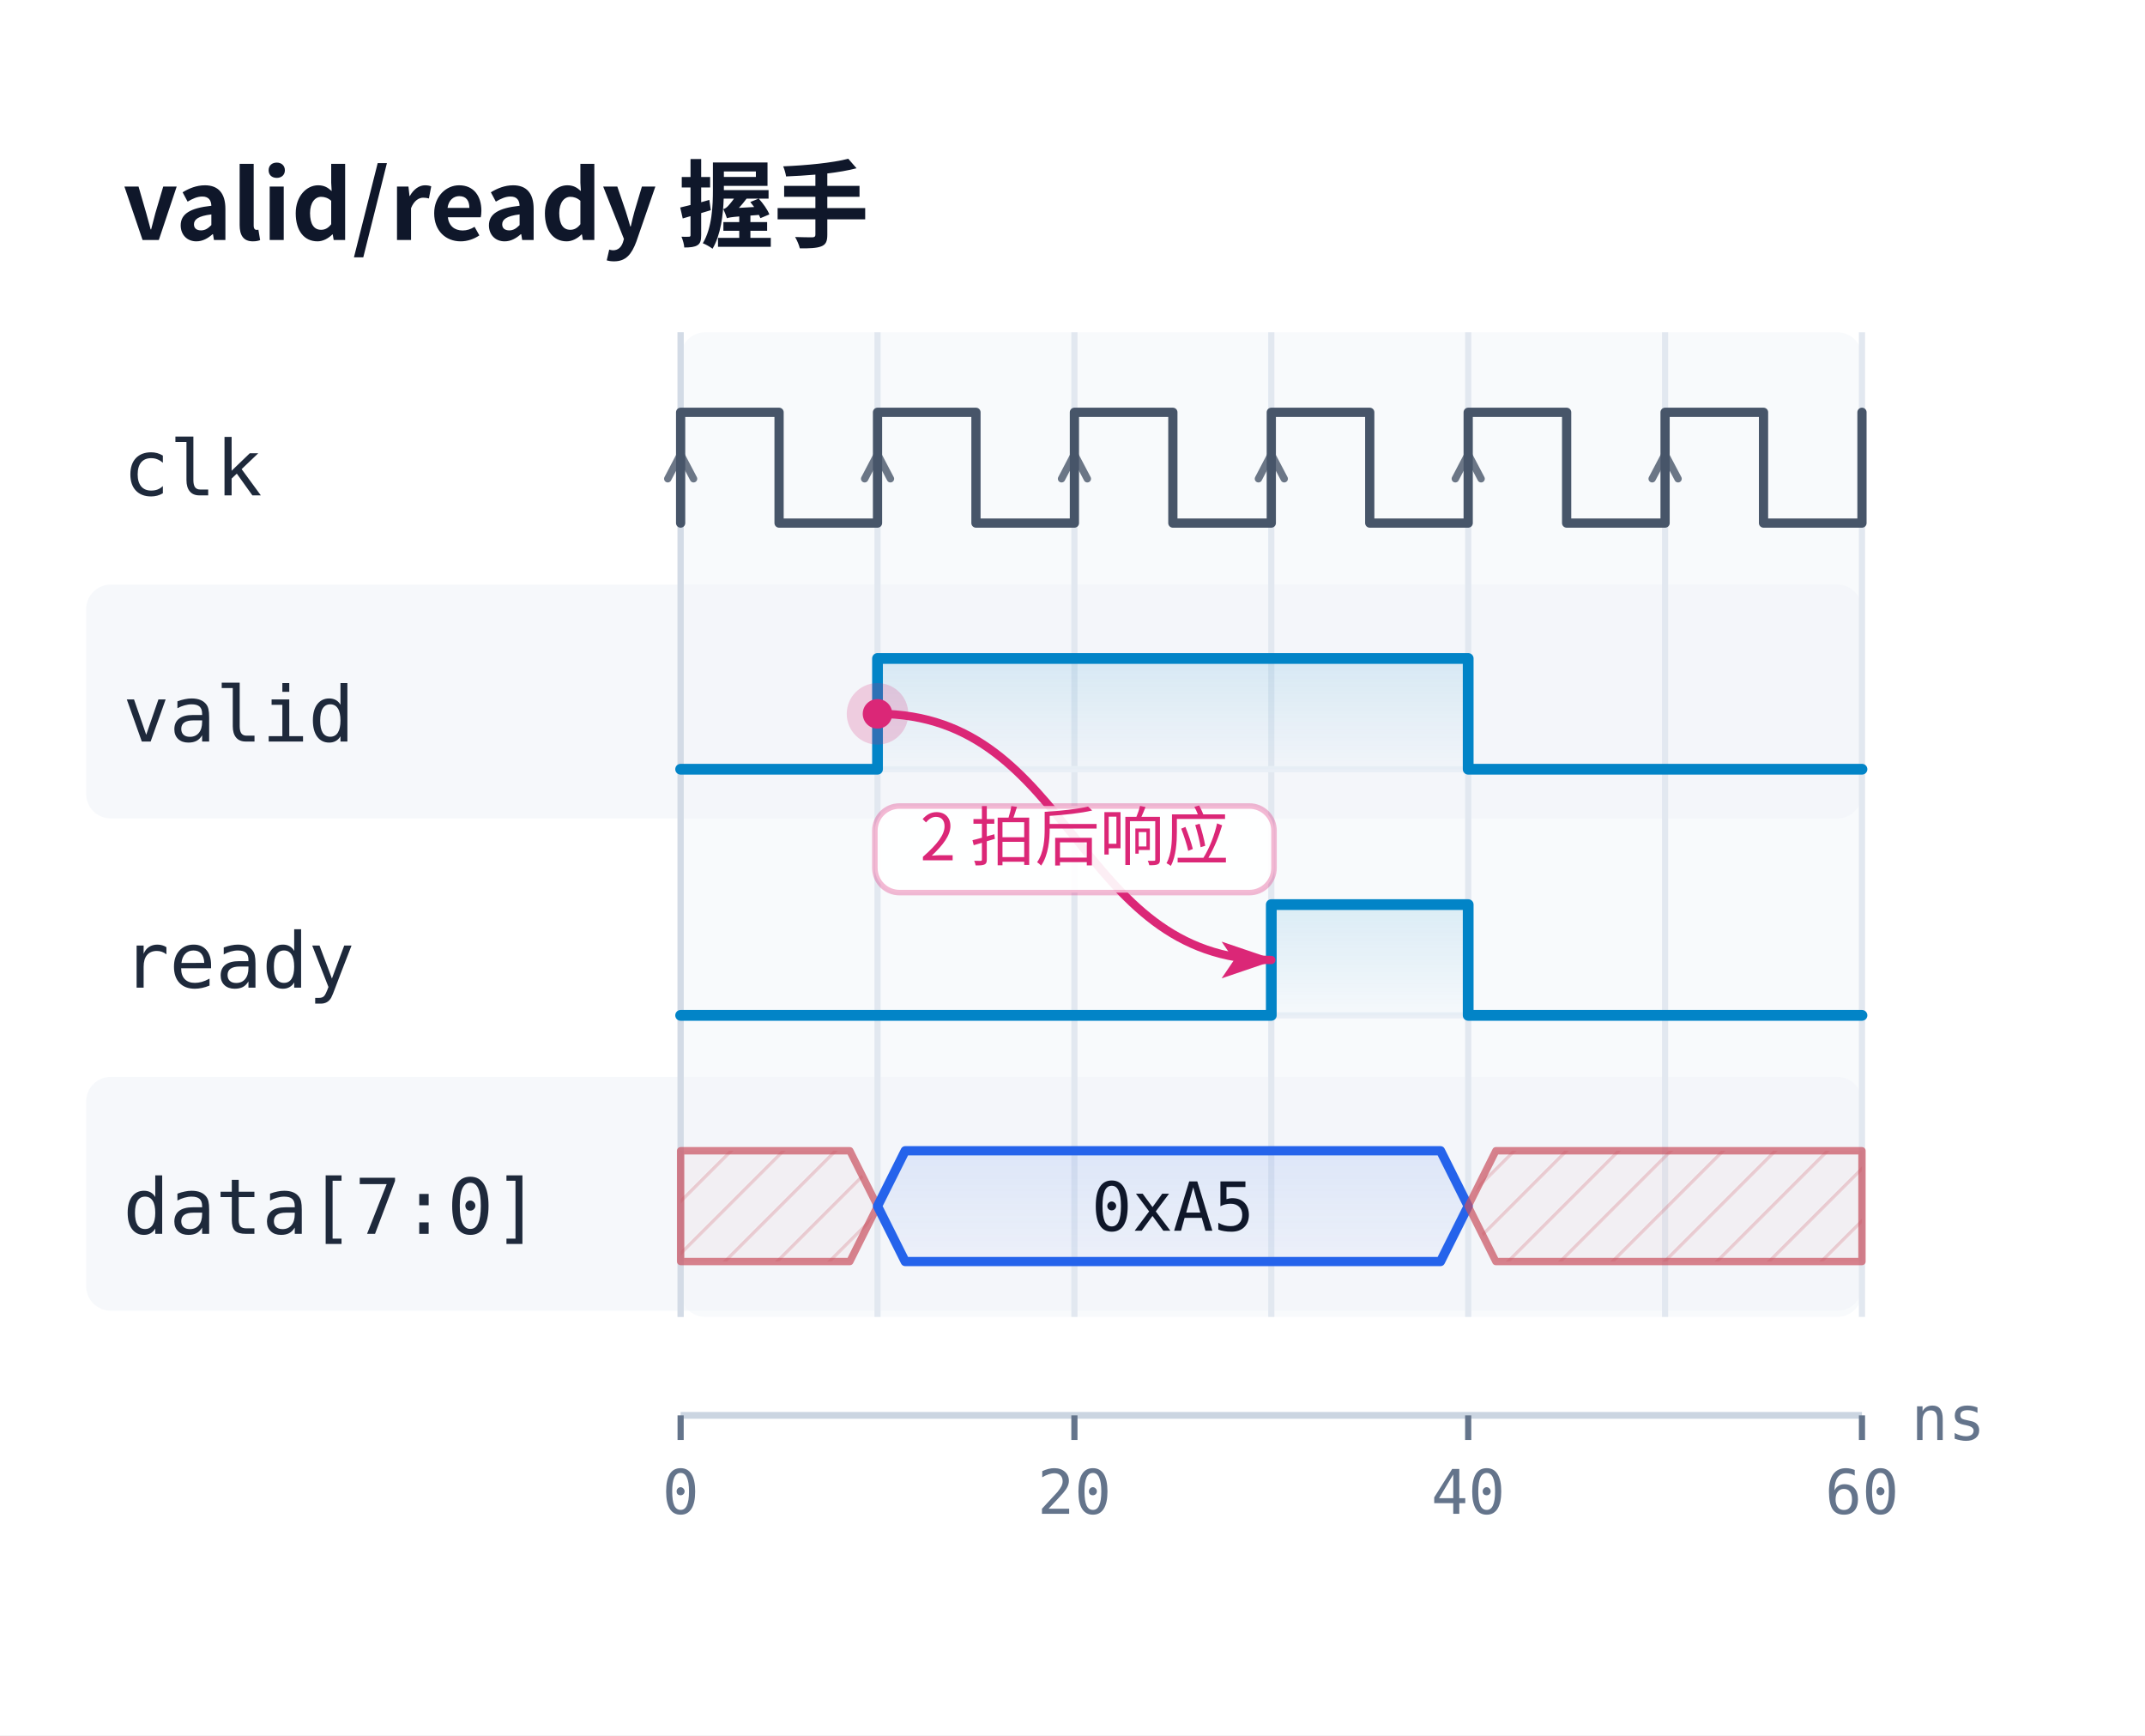
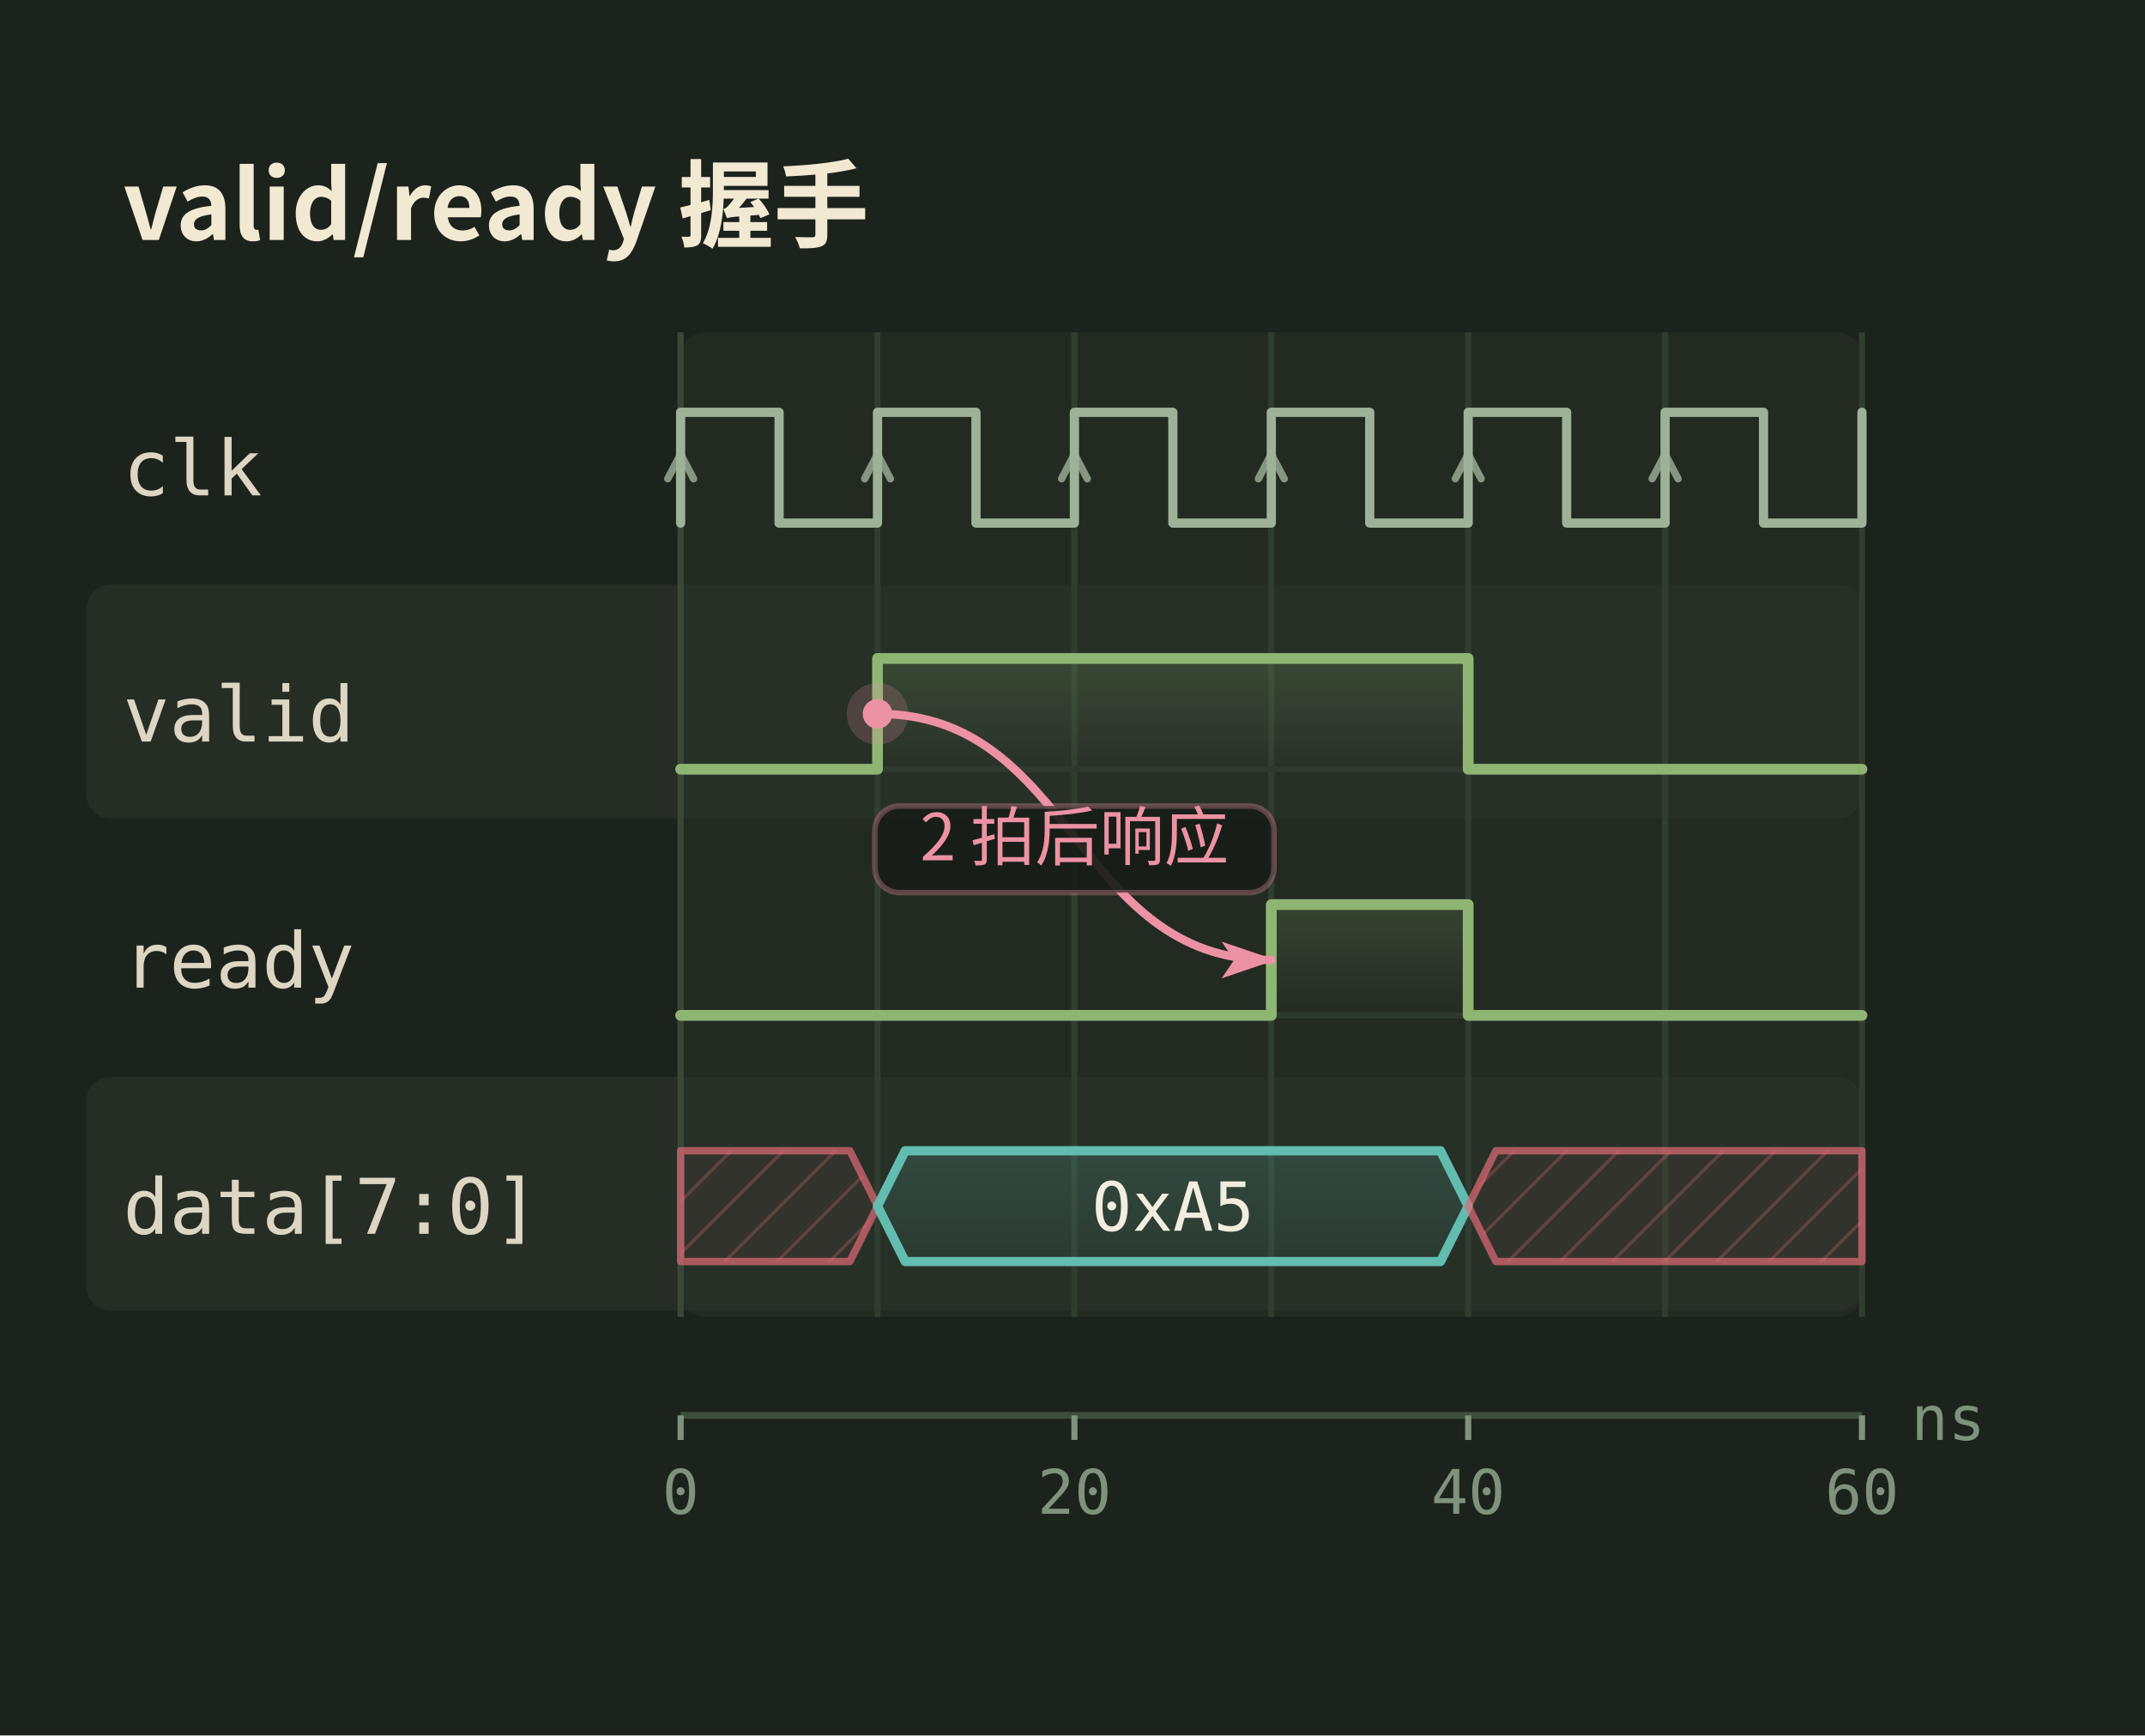
<svg xmlns="http://www.w3.org/2000/svg" width="348.62" height="282" viewBox="0 0 348.62 282">
  <defs>
-     <linearGradient id="wv-light-hi-grad" x1="0" y1="0" x2="0" y2="1">
-       <stop offset="0%" stop-color="#0284c7" stop-opacity="0.12" />
-       <stop offset="100%" stop-color="#0284c7" stop-opacity="0.01" />
+     <linearGradient id="wv-bamboo-hi-grad" x1="0" y1="0" x2="0" y2="1">
+       <stop offset="0%" stop-color="#8fb573" stop-opacity="0.18" />
+       <stop offset="100%" stop-color="#8fb573" stop-opacity="0.01" />
    </linearGradient>
-     <linearGradient id="wv-light-bus-grad" x1="0" y1="0" x2="0" y2="1">
-       <stop offset="0%" stop-color="#2563eb" stop-opacity="0.11" />
-       <stop offset="100%" stop-color="#2563eb" stop-opacity="0.04" />
+     <linearGradient id="wv-bamboo-bus-grad" x1="0" y1="0" x2="0" y2="1">
+       <stop offset="0%" stop-color="#62bdb0" stop-opacity="0.18" />
+       <stop offset="100%" stop-color="#62bdb0" stop-opacity="0.07" />
    </linearGradient>
-     <pattern id="wv-light-hatch" width="6" height="6" patternUnits="userSpaceOnUse" patternTransform="rotate(45)">
-       <rect width="6" height="6" fill="#c9515e" fill-opacity="0.04" />
-       <line x1="0" y1="0" x2="0" y2="6" stroke="#c9515e" stroke-width="1.05" stroke-opacity="0.22" />
+     <pattern id="wv-bamboo-hatch" width="6" height="6" patternUnits="userSpaceOnUse" patternTransform="rotate(45)">
+       <rect width="6" height="6" fill="#e06c75" fill-opacity="0.06" />
+       <line x1="0" y1="0" x2="0" y2="6" stroke="#e06c75" stroke-width="1.05" stroke-opacity="0.28" />
    </pattern>
-     <marker id="wv-light-ah" viewBox="0 0 10 10" refX="9.2" refY="5" markerWidth="6.5" markerHeight="6.5" orient="auto">
-       <path d="M0,1.6 L10,5 L0,8.4 L2.3,5 z" fill="#db2777" />
+     <marker id="wv-bamboo-ah" viewBox="0 0 10 10" refX="9.2" refY="5" markerWidth="6.5" markerHeight="6.5" orient="auto">
+       <path d="M0,1.6 L10,5 L0,8.4 L2.3,5 z" fill="#ed92a5" />
    </marker>
-     <marker id="wv-light-mh" viewBox="0 0 10 10" refX="9.2" refY="5" markerWidth="6.5" markerHeight="6.5" orient="auto-start-reverse">
-       <path d="M0,1.6 L10,5 L0,8.4 L2.3,5 z" fill="#059669" />
+     <marker id="wv-bamboo-mh" viewBox="0 0 10 10" refX="9.2" refY="5" markerWidth="6.5" markerHeight="6.5" orient="auto-start-reverse">
+       <path d="M0,1.6 L10,5 L0,8.4 L2.3,5 z" fill="#6cb6eb" />
    </marker>
  </defs>
-   <rect width="100%" height="100%" fill="#ffffff" />
-   <text x="20" y="39" fill="#0f172a" font-size="15.5" font-family="-apple-system, BlinkMacSystemFont, 'SF Pro Text', 'PingFang SC', 'Hiragino Sans GB', 'Noto Sans CJK SC', 'Microsoft YaHei', Helvetica, Arial, sans-serif" text-anchor="start" font-weight="600">valid/ready 握手</text>
-   <rect x="110.62" y="54" width="192" height="160" rx="4" fill="#f8fafc" />
-   <rect x="14" y="95" width="288.62" height="38" rx="4" fill="#f1f5f9" fill-opacity="0.65" />
-   <rect x="14" y="175" width="288.62" height="38" rx="4" fill="#f1f5f9" fill-opacity="0.65" />
-   <line x1="110.62" y1="54" x2="110.62" y2="214" stroke="#e2e8f0" stroke-width="1" />
-   <line x1="142.62" y1="54" x2="142.62" y2="214" stroke="#e2e8f0" stroke-width="1" />
-   <line x1="174.62" y1="54" x2="174.62" y2="214" stroke="#e2e8f0" stroke-width="1" />
-   <line x1="206.62" y1="54" x2="206.62" y2="214" stroke="#e2e8f0" stroke-width="1" />
-   <line x1="238.62" y1="54" x2="238.62" y2="214" stroke="#e2e8f0" stroke-width="1" />
-   <line x1="270.62" y1="54" x2="270.62" y2="214" stroke="#e2e8f0" stroke-width="1" />
-   <line x1="302.62" y1="54" x2="302.62" y2="214" stroke="#e2e8f0" stroke-width="1" />
-   <line x1="110.62" y1="54" x2="110.62" y2="214" stroke="#cbd5e1" stroke-width="1" stroke-opacity="0.65" />
-   <text x="20" y="80.5" fill="#1e293b" font-size="12.5" font-family="'SF Mono', 'JetBrains Mono', Menlo, Consolas, 'DejaVu Sans Mono', 'PingFang SC', 'Hiragino Sans GB', 'Noto Sans CJK SC', monospace" text-anchor="start">clk</text>
-   <text x="20" y="120.5" fill="#1e293b" font-size="12.5" font-family="'SF Mono', 'JetBrains Mono', Menlo, Consolas, 'DejaVu Sans Mono', 'PingFang SC', 'Hiragino Sans GB', 'Noto Sans CJK SC', monospace" text-anchor="start">valid</text>
-   <text x="20" y="160.5" fill="#1e293b" font-size="12.5" font-family="'SF Mono', 'JetBrains Mono', Menlo, Consolas, 'DejaVu Sans Mono', 'PingFang SC', 'Hiragino Sans GB', 'Noto Sans CJK SC', monospace" text-anchor="start">ready</text>
-   <text x="20" y="200.5" fill="#1e293b" font-size="12.5" font-family="'SF Mono', 'JetBrains Mono', Menlo, Consolas, 'DejaVu Sans Mono', 'PingFang SC', 'Hiragino Sans GB', 'Noto Sans CJK SC', monospace" text-anchor="start">data[7:0]</text>
-   <path d="M110.62,85H110.62V67H126.62V85H142.62V67H158.62V85H174.62V67H190.62V85H206.62V67H222.62V85H238.62V67H254.62V85H270.62V67H286.62V85H302.62V67H302.62" fill="none" stroke="#475569" stroke-width="1.5" stroke-linejoin="round" stroke-linecap="round" />
-   <path d="M108.53,77.8 L110.62,73.8 L112.72,77.8 M140.53,77.8 L142.62,73.8 L144.72,77.8 M172.53,77.8 L174.62,73.8 L176.72,77.8 M204.53,77.8 L206.62,73.8 L208.72,77.8 M236.53,77.8 L238.62,73.8 L240.72,77.8 M268.52,77.8 L270.62,73.8 L272.73,77.8" fill="none" stroke="#475569" stroke-width="1.2" stroke-linecap="round" stroke-linejoin="round" stroke-opacity="0.8" />
-   <line x1="110.62" y1="125" x2="302.62" y2="125" stroke="#e9eff6" stroke-width="1" />
-   <rect x="142.62" y="107" width="96" height="18" fill="url(#wv-light-hi-grad)" stroke="none" />
-   <path d="M110.62,125 H142.62 V107 H238.62 V125 H302.62" fill="none" stroke="#0284c7" stroke-width="1.75" stroke-linejoin="round" stroke-linecap="round" />
-   <line x1="110.62" y1="165" x2="302.62" y2="165" stroke="#e9eff6" stroke-width="1" />
-   <rect x="206.62" y="147" width="32" height="18" fill="url(#wv-light-hi-grad)" stroke="none" />
-   <path d="M110.62,165 H206.62 V147 H238.62 V165 H302.62" fill="none" stroke="#0284c7" stroke-width="1.75" stroke-linejoin="round" stroke-linecap="round" />
-   <polygon points="110.62,187 138.12,187 142.62,196 138.12,205 110.62,205" fill="url(#wv-light-hatch)" stroke="#c9515e" stroke-opacity="0.7" stroke-width="1.2" stroke-linejoin="round" />
-   <polygon points="142.62,196 147.12,187 234.12,187 238.62,196 234.12,205 147.12,205" fill="url(#wv-light-bus-grad)" stroke="#2563eb" stroke-width="1.5" stroke-linejoin="round" />
-   <text x="190.62" y="200" fill="#0f172a" font-size="11" font-family="'SF Mono', 'JetBrains Mono', Menlo, Consolas, 'DejaVu Sans Mono', 'PingFang SC', 'Hiragino Sans GB', 'Noto Sans CJK SC', monospace" text-anchor="middle" font-weight="500">0xA5</text>
-   <polygon points="238.62,196 243.12,187 302.62,187 302.62,205 243.12,205" fill="url(#wv-light-hatch)" stroke="#c9515e" stroke-opacity="0.7" stroke-width="1.2" stroke-linejoin="round" />
-   <line x1="110.62" y1="230" x2="302.62" y2="230" stroke="#cbd5e1" stroke-width="1.1" />
-   <line x1="110.62" y1="230" x2="110.62" y2="234" stroke="#64748b" stroke-width="1" />
-   <text x="110.62" y="246" fill="#64748b" font-size="10" font-family="'SF Mono', 'JetBrains Mono', Menlo, Consolas, 'DejaVu Sans Mono', 'PingFang SC', 'Hiragino Sans GB', 'Noto Sans CJK SC', monospace" text-anchor="middle">0</text>
-   <line x1="174.62" y1="230" x2="174.62" y2="234" stroke="#64748b" stroke-width="1" />
-   <text x="174.62" y="246" fill="#64748b" font-size="10" font-family="'SF Mono', 'JetBrains Mono', Menlo, Consolas, 'DejaVu Sans Mono', 'PingFang SC', 'Hiragino Sans GB', 'Noto Sans CJK SC', monospace" text-anchor="middle">20</text>
-   <line x1="238.62" y1="230" x2="238.62" y2="234" stroke="#64748b" stroke-width="1" />
-   <text x="238.62" y="246" fill="#64748b" font-size="10" font-family="'SF Mono', 'JetBrains Mono', Menlo, Consolas, 'DejaVu Sans Mono', 'PingFang SC', 'Hiragino Sans GB', 'Noto Sans CJK SC', monospace" text-anchor="middle">40</text>
-   <line x1="302.62" y1="230" x2="302.62" y2="234" stroke="#64748b" stroke-width="1" />
-   <text x="302.62" y="246" fill="#64748b" font-size="10" font-family="'SF Mono', 'JetBrains Mono', Menlo, Consolas, 'DejaVu Sans Mono', 'PingFang SC', 'Hiragino Sans GB', 'Noto Sans CJK SC', monospace" text-anchor="middle">60</text>
-   <text x="310.62" y="234" fill="#64748b" font-size="10" font-family="'SF Mono', 'JetBrains Mono', Menlo, Consolas, 'DejaVu Sans Mono', 'PingFang SC', 'Hiragino Sans GB', 'Noto Sans CJK SC', monospace" text-anchor="start">ns</text>
-   <circle cx="142.62" cy="116" r="5" fill="#db2777" fill-opacity="0.2" />
-   <circle cx="142.62" cy="116" r="2.4" fill="#db2777" />
-   <path d="M142.62,116 C174.62,116 174.62,156 206.62,156" fill="none" stroke="#db2777" stroke-width="1.35" stroke-linecap="round" marker-end="url(#wv-light-ah)" />
-   <rect x="142.19" y="130.98" width="64.87" height="14.07" rx="4" fill="#ffffff" fill-opacity="0.92" stroke="#db2777" stroke-width="0.9" stroke-opacity="0.32" />
-   <text x="174.62" y="139.8" fill="#db2777" font-size="10.5" font-family="-apple-system, BlinkMacSystemFont, 'SF Pro Text', 'PingFang SC', 'Hiragino Sans GB', 'Noto Sans CJK SC', 'Microsoft YaHei', Helvetica, Arial, sans-serif" text-anchor="middle" font-weight="500">2 拍后响应</text>
+   <rect width="100%" height="100%" fill="#1c221c" />
+   <text x="20" y="39" fill="#f1e9d2" font-size="15.5" font-family="-apple-system, BlinkMacSystemFont, 'SF Pro Text', 'PingFang SC', 'Hiragino Sans GB', 'Noto Sans CJK SC', 'Microsoft YaHei', Helvetica, Arial, sans-serif" text-anchor="start" font-weight="600">valid/ready 握手</text>
+   <rect x="110.62" y="54" width="192" height="160" rx="4" fill="#222a22" />
+   <rect x="14" y="95" width="288.62" height="38" rx="4" fill="#2a342a" fill-opacity="0.65" />
+   <rect x="14" y="175" width="288.62" height="38" rx="4" fill="#2a342a" fill-opacity="0.65" />
+   <line x1="110.62" y1="54" x2="110.62" y2="214" stroke="#303d30" stroke-width="1" />
+   <line x1="142.62" y1="54" x2="142.62" y2="214" stroke="#303d30" stroke-width="1" />
+   <line x1="174.62" y1="54" x2="174.62" y2="214" stroke="#303d30" stroke-width="1" />
+   <line x1="206.62" y1="54" x2="206.62" y2="214" stroke="#303d30" stroke-width="1" />
+   <line x1="238.62" y1="54" x2="238.62" y2="214" stroke="#303d30" stroke-width="1" />
+   <line x1="270.62" y1="54" x2="270.62" y2="214" stroke="#303d30" stroke-width="1" />
+   <line x1="302.62" y1="54" x2="302.62" y2="214" stroke="#303d30" stroke-width="1" />
+   <line x1="110.62" y1="54" x2="110.62" y2="214" stroke="#3e4e3e" stroke-width="1" stroke-opacity="0.65" />
+   <text x="20" y="80.5" fill="#dcd6c2" font-size="12.5" font-family="'SF Mono', 'JetBrains Mono', Menlo, Consolas, 'DejaVu Sans Mono', 'PingFang SC', 'Hiragino Sans GB', 'Noto Sans CJK SC', monospace" text-anchor="start">clk</text>
+   <text x="20" y="120.5" fill="#dcd6c2" font-size="12.5" font-family="'SF Mono', 'JetBrains Mono', Menlo, Consolas, 'DejaVu Sans Mono', 'PingFang SC', 'Hiragino Sans GB', 'Noto Sans CJK SC', monospace" text-anchor="start">valid</text>
+   <text x="20" y="160.5" fill="#dcd6c2" font-size="12.5" font-family="'SF Mono', 'JetBrains Mono', Menlo, Consolas, 'DejaVu Sans Mono', 'PingFang SC', 'Hiragino Sans GB', 'Noto Sans CJK SC', monospace" text-anchor="start">ready</text>
+   <text x="20" y="200.5" fill="#dcd6c2" font-size="12.5" font-family="'SF Mono', 'JetBrains Mono', Menlo, Consolas, 'DejaVu Sans Mono', 'PingFang SC', 'Hiragino Sans GB', 'Noto Sans CJK SC', monospace" text-anchor="start">data[7:0]</text>
+   <path d="M110.62,85H110.62V67H126.62V85H142.62V67H158.62V85H174.62V67H190.62V85H206.62V67H222.62V85H238.62V67H254.62V85H270.62V67H286.62V85H302.62V67H302.62" fill="none" stroke="#9eb298" stroke-width="1.5" stroke-linejoin="round" stroke-linecap="round" />
+   <path d="M108.53,77.8 L110.62,73.8 L112.72,77.8 M140.53,77.8 L142.62,73.8 L144.72,77.8 M172.53,77.8 L174.62,73.8 L176.72,77.8 M204.53,77.8 L206.62,73.8 L208.72,77.8 M236.53,77.8 L238.62,73.8 L240.72,77.8 M268.52,77.8 L270.62,73.8 L272.73,77.8" fill="none" stroke="#9eb298" stroke-width="1.2" stroke-linecap="round" stroke-linejoin="round" stroke-opacity="0.8" />
+   <line x1="110.62" y1="125" x2="302.62" y2="125" stroke="#2d392d" stroke-width="1" />
+   <rect x="142.62" y="107" width="96" height="18" fill="url(#wv-bamboo-hi-grad)" stroke="none" />
+   <path d="M110.62,125 H142.62 V107 H238.62 V125 H302.62" fill="none" stroke="#8fb573" stroke-width="1.75" stroke-linejoin="round" stroke-linecap="round" />
+   <line x1="110.62" y1="165" x2="302.62" y2="165" stroke="#2d392d" stroke-width="1" />
+   <rect x="206.62" y="147" width="32" height="18" fill="url(#wv-bamboo-hi-grad)" stroke="none" />
+   <path d="M110.62,165 H206.62 V147 H238.62 V165 H302.62" fill="none" stroke="#8fb573" stroke-width="1.75" stroke-linejoin="round" stroke-linecap="round" />
+   <polygon points="110.62,187 138.12,187 142.62,196 138.12,205 110.62,205" fill="url(#wv-bamboo-hatch)" stroke="#e06c75" stroke-opacity="0.7" stroke-width="1.2" stroke-linejoin="round" />
+   <polygon points="142.62,196 147.12,187 234.12,187 238.62,196 234.12,205 147.12,205" fill="url(#wv-bamboo-bus-grad)" stroke="#62bdb0" stroke-width="1.5" stroke-linejoin="round" />
+   <text x="190.62" y="200" fill="#f3ede0" font-size="11" font-family="'SF Mono', 'JetBrains Mono', Menlo, Consolas, 'DejaVu Sans Mono', 'PingFang SC', 'Hiragino Sans GB', 'Noto Sans CJK SC', monospace" text-anchor="middle" font-weight="500">0xA5</text>
+   <polygon points="238.62,196 243.12,187 302.62,187 302.62,205 243.12,205" fill="url(#wv-bamboo-hatch)" stroke="#e06c75" stroke-opacity="0.7" stroke-width="1.2" stroke-linejoin="round" />
+   <line x1="110.62" y1="230" x2="302.62" y2="230" stroke="#3e4e3e" stroke-width="1.1" />
+   <line x1="110.62" y1="230" x2="110.62" y2="234" stroke="#7f927c" stroke-width="1" />
+   <text x="110.62" y="246" fill="#7f927c" font-size="10" font-family="'SF Mono', 'JetBrains Mono', Menlo, Consolas, 'DejaVu Sans Mono', 'PingFang SC', 'Hiragino Sans GB', 'Noto Sans CJK SC', monospace" text-anchor="middle">0</text>
+   <line x1="174.62" y1="230" x2="174.62" y2="234" stroke="#7f927c" stroke-width="1" />
+   <text x="174.62" y="246" fill="#7f927c" font-size="10" font-family="'SF Mono', 'JetBrains Mono', Menlo, Consolas, 'DejaVu Sans Mono', 'PingFang SC', 'Hiragino Sans GB', 'Noto Sans CJK SC', monospace" text-anchor="middle">20</text>
+   <line x1="238.62" y1="230" x2="238.62" y2="234" stroke="#7f927c" stroke-width="1" />
+   <text x="238.62" y="246" fill="#7f927c" font-size="10" font-family="'SF Mono', 'JetBrains Mono', Menlo, Consolas, 'DejaVu Sans Mono', 'PingFang SC', 'Hiragino Sans GB', 'Noto Sans CJK SC', monospace" text-anchor="middle">40</text>
+   <line x1="302.62" y1="230" x2="302.62" y2="234" stroke="#7f927c" stroke-width="1" />
+   <text x="302.62" y="246" fill="#7f927c" font-size="10" font-family="'SF Mono', 'JetBrains Mono', Menlo, Consolas, 'DejaVu Sans Mono', 'PingFang SC', 'Hiragino Sans GB', 'Noto Sans CJK SC', monospace" text-anchor="middle">60</text>
+   <text x="310.62" y="234" fill="#7f927c" font-size="10" font-family="'SF Mono', 'JetBrains Mono', Menlo, Consolas, 'DejaVu Sans Mono', 'PingFang SC', 'Hiragino Sans GB', 'Noto Sans CJK SC', monospace" text-anchor="start">ns</text>
+   <circle cx="142.62" cy="116" r="5" fill="#ed92a5" fill-opacity="0.2" />
+   <circle cx="142.62" cy="116" r="2.4" fill="#ed92a5" />
+   <path d="M142.62,116 C174.62,116 174.62,156 206.62,156" fill="none" stroke="#ed92a5" stroke-width="1.35" stroke-linecap="round" marker-end="url(#wv-bamboo-ah)" />
+   <rect x="142.19" y="130.98" width="64.87" height="14.07" rx="4" fill="#171d17" fill-opacity="0.92" stroke="#ed92a5" stroke-width="0.9" stroke-opacity="0.32" />
+   <text x="174.62" y="139.8" fill="#ed92a5" font-size="10.5" font-family="-apple-system, BlinkMacSystemFont, 'SF Pro Text', 'PingFang SC', 'Hiragino Sans GB', 'Noto Sans CJK SC', 'Microsoft YaHei', Helvetica, Arial, sans-serif" text-anchor="middle" font-weight="500">2 拍后响应</text>
</svg>
